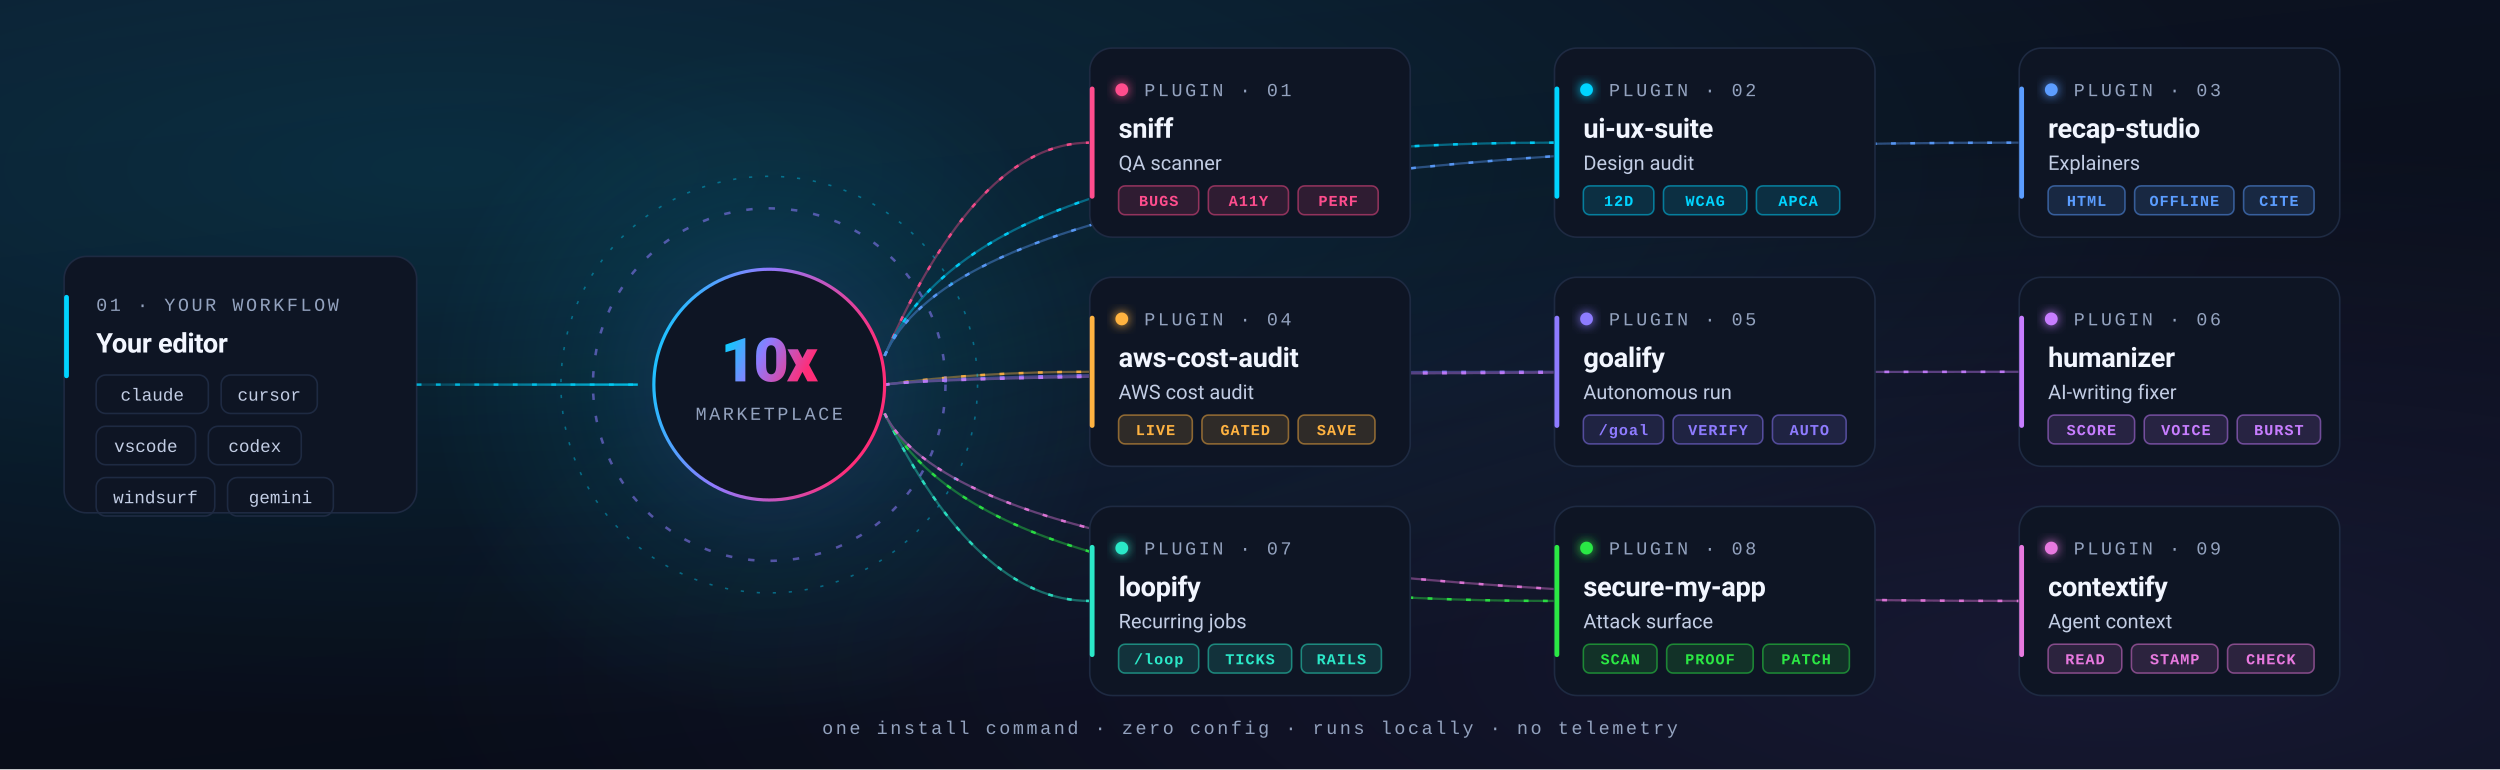
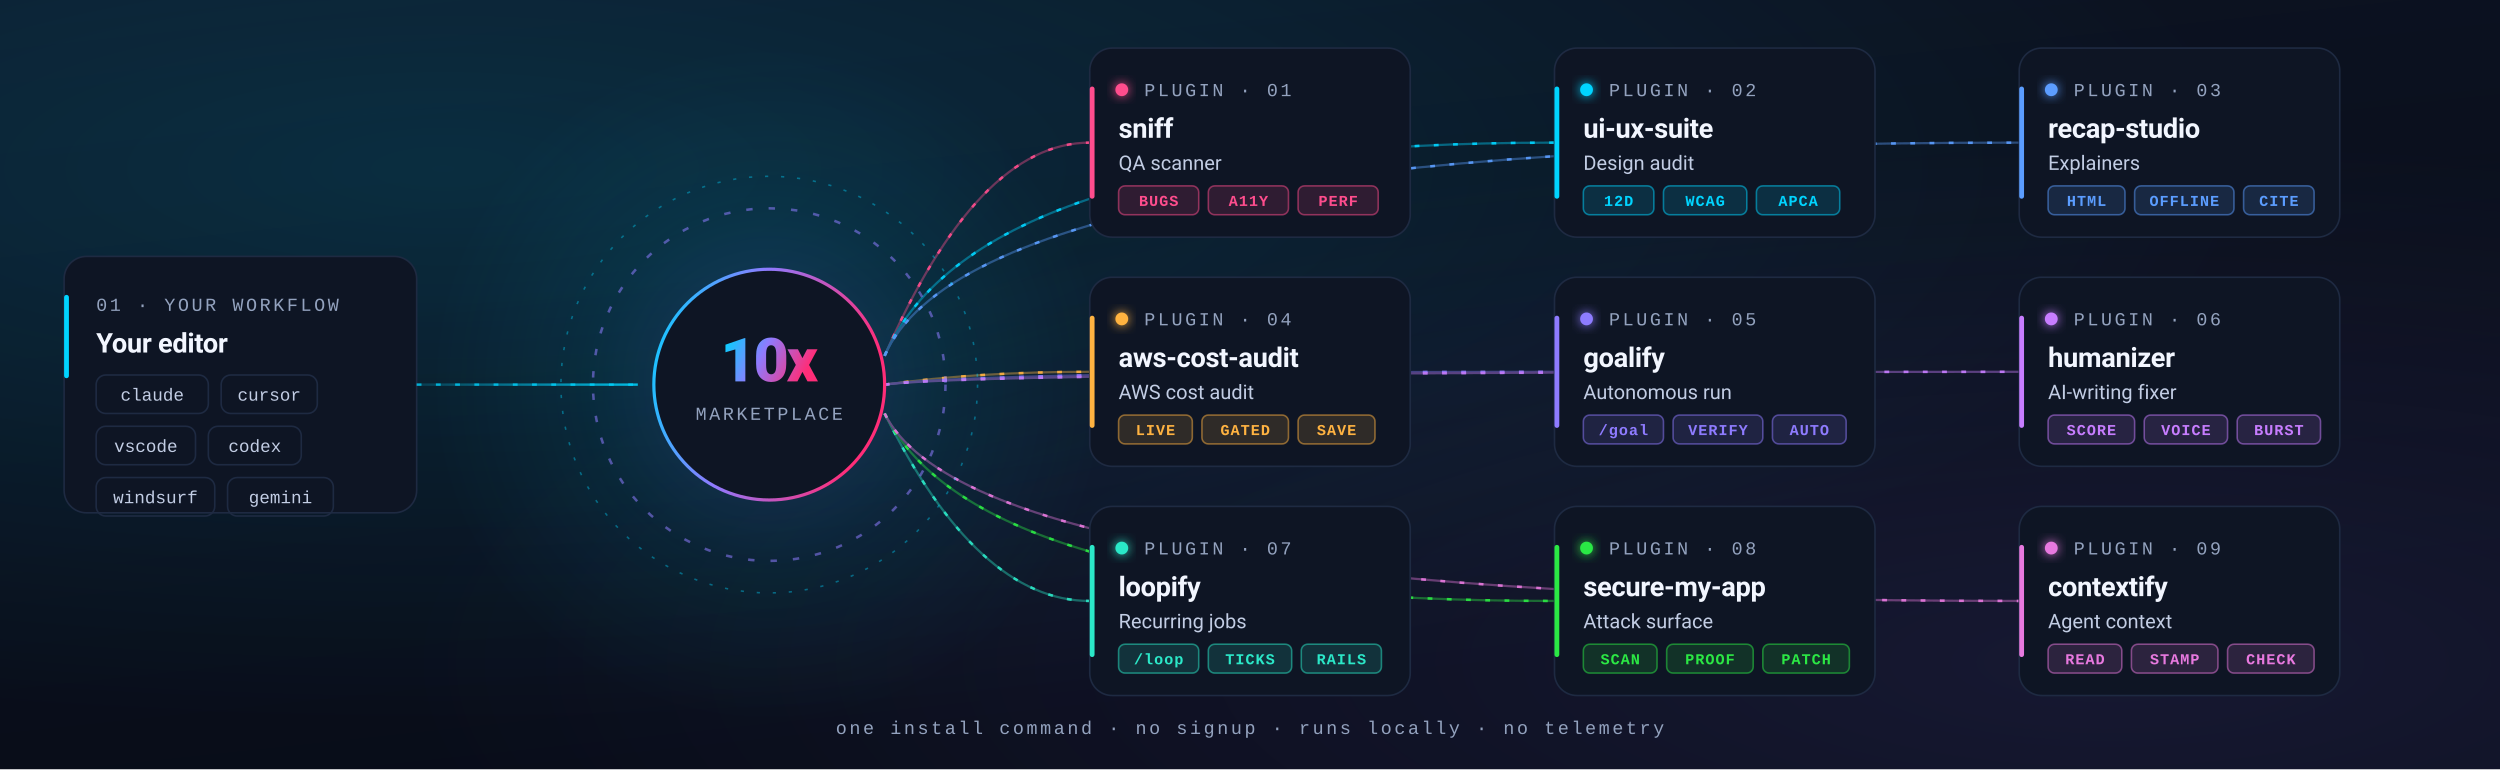
<svg xmlns="http://www.w3.org/2000/svg" viewBox="0 0 1560 480" fill="none" role="img" aria-label="10x marketplace flow: your editor connects to the 10x hub which ships nine plugins: sniff, ui-ux-suite, recap-studio, aws-cost-audit, goalify, humanizer, loopify, secure-my-app and contextify">
  <defs>
    <linearGradient id="hd-ground" x1="0" y1="0" x2="0.35" y2="1">
      <stop offset="0%" stop-color="#0D1424" />
      <stop offset="60%" stop-color="#0A0F1C" />
      <stop offset="100%" stop-color="#080C18" />
    </linearGradient>
    <linearGradient id="hd-brand" x1="0" y1="0" x2="1" y2="0.25" gradientUnits="objectBoundingBox">
      <stop class="v2d1" offset="0%" stop-color="#00D4FF" />
      <stop class="v2d2" offset="46%" stop-color="#8E7BFF" />
      <stop class="v2d3" offset="100%" stop-color="#FF2D78" />
    </linearGradient>
    <radialGradient id="hd-hub" cx="0.5" cy="0.5" r="0.5">
      <stop offset="0%" stop-color="#7C5CFF" stop-opacity="0.22" />
      <stop offset="55%" stop-color="#00D4FF" stop-opacity="0.06" />
      <stop offset="100%" stop-color="#00D4FF" stop-opacity="0" />
    </radialGradient>
    <linearGradient id="hd-spine" gradientUnits="userSpaceOnUse" x1="260" y1="240" x2="398" y2="240">
      <stop offset="0%" stop-color="#00D4FF" stop-opacity="0.15" />
      <stop offset="100%" stop-color="#00D4FF" stop-opacity="0.85" />
    </linearGradient>
    <filter id="hd-glow-sm" x="-60%" y="-60%" width="220%" height="220%">
      <feGaussianBlur stdDeviation="3.2" result="b" />
      <feMerge>
        <feMergeNode in="b" />
        <feMergeNode in="SourceGraphic" />
      </feMerge>
    </filter>
    <radialGradient id="v2-bloomA" cx="0.18" cy="0.22" r="0.72">
      <stop offset="0%" stop-color="#00D4FF" stop-opacity="0.14" />
      <stop offset="100%" stop-color="#00D4FF" stop-opacity="0" />
    </radialGradient>
    <radialGradient id="v2-bloomB" cx="0.84" cy="0.86" r="0.68">
      <stop offset="0%" stop-color="#8E7BFF" stop-opacity="0.11" />
      <stop offset="100%" stop-color="#8E7BFF" stop-opacity="0" />
    </radialGradient>
  </defs>
  <style>
    .disp { font-family: system-ui, -apple-system, 'Segoe UI', Roboto, 'Helvetica Neue', Arial, sans-serif; }
    .mono { font-family: ui-monospace, SFMono-Regular, 'SF Mono', Menlo, Consolas, 'Liberation Mono', monospace; }
    .card  { fill: #0E1524; stroke: #1E2A42; stroke-width: 1; }
    .title { font-size: 17px; font-weight: 700; fill: #F2F6FF; letter-spacing: -0.2px; }
    .sub   { font-size: 11.5px; letter-spacing: 1.6px; fill: #93A2BE; }
    .body  { font-size: 12.5px; fill: #C2CDE4; }
    .chip  { font-size: 9.5px; font-weight: 600; letter-spacing: 0.6px; }
    .edchip { font-size: 11px; fill: #C2CDE4; }

    @keyframes hd-flow { to { stroke-dashoffset: -240; } }
    .flowline { animation: hd-flow 14s linear infinite; }

    @keyframes hd-pip { 0%,100% { opacity: 0.45; } 50% { opacity: 1; } }
    .p1 { animation: hd-pip 5s ease-in-out infinite 0s; }
    .p2 { animation: hd-pip 5s ease-in-out infinite 0.35s; }
    .p3 { animation: hd-pip 5s ease-in-out infinite 0.7s; }
    .p4 { animation: hd-pip 5s ease-in-out infinite 1.05s; }
    .p5 { animation: hd-pip 5s ease-in-out infinite 1.4s; }
    .p6 { animation: hd-pip 5s ease-in-out infinite 1.75s; }
    .p7 { animation: hd-pip 5s ease-in-out infinite 2.1s; }
    .p8 { animation: hd-pip 5s ease-in-out infinite 2.45s; }
    .p9 { animation: hd-pip 5s ease-in-out infinite 2.8s; }

    @keyframes hd-rise { from { opacity: 0; transform: translateY(6px); } to { opacity: 1; transform: translateY(0); } }
    .row-0 { animation: hd-rise 0.6s ease-out 0.1s both; }
    .row-1 { animation: hd-rise 0.6s ease-out 0.4s both; }
    .row-2 { animation: hd-rise 0.6s ease-out 0.6s both; }
    .row-3 { animation: hd-rise 0.6s ease-out 0.8s both; }
    .row-4 { animation: hd-rise 0.6s ease-out 1s both; }
    .row-5 { animation: hd-rise 0.6s ease-out 1.2s both; }
    .row-6 { animation: hd-rise 0.6s ease-out 1.4s both; }
    .row-7 { animation: hd-rise 0.6s ease-out 1.6s both; }
    .row-8 { animation: hd-rise 0.6s ease-out 1.8s both; }
    .row-9 { animation: hd-rise 0.6s ease-out 2s both; }

    @keyframes hd-spin { from { transform: rotate(0deg); } to { transform: rotate(360deg); } }
    @keyframes hd-spin-rev { from { transform: rotate(360deg); } to { transform: rotate(0deg); } }
    .ring-a { transform-origin: 480px 240px; animation: hd-spin 24s linear infinite; }
    .ring-b { transform-origin: 480px 240px; animation: hd-spin-rev 18s linear infinite; }

    @keyframes hd-breathe { 0%,100% { opacity: 0.6; } 50% { opacity: 1; } }
    .halo { animation: hd-breathe 9s ease-in-out infinite; }

    @media (prefers-reduced-motion: reduce) {
      * { animation: none !important; }
    }
      @keyframes v2-d1 { 0%,100% { stop-color:#00D4FF; } 50% { stop-color:#2BE8C8; } }
    .v2d1 { animation: v2-d1 16s ease-in-out infinite; }
    @keyframes v2-d2 { 0%,100% { stop-color:#8E7BFF; } 50% { stop-color:#C77DFF; } }
    .v2d2 { animation: v2-d2 16s ease-in-out infinite; }
    @keyframes v2-d3 { 0%,100% { stop-color:#FF2D78; } 50% { stop-color:#FF6A3D; } }
    .v2d3 { animation: v2-d3 16s ease-in-out infinite; }
    @keyframes v2-breathe { 0%,100% { opacity:0.66; } 50% { opacity:1; } }
    .v2bloom { animation: v2-breathe 11s ease-in-out infinite; }
  </style>
  <rect width="1560" height="480" fill="url(#hd-ground)" />
  <g class="v2bloom">
    <rect width="1560" height="480" fill="url(#v2-bloomA)" />
    <rect width="1560" height="480" fill="url(#v2-bloomB)" />
  </g>
  <circle class="halo" cx="480" cy="240" r="210" fill="url(#hd-hub)" />
  <g transform="translate(40,160)">
    <g class="row-0">
      <rect x="0" y="0" width="220" height="160" rx="14" class="card" />
      <rect x="0" y="24" width="3" height="52" rx="1.5" fill="#00D4FF" />
      <text class="mono sub" x="20" y="34">01 · YOUR WORKFLOW</text>
      <text class="disp title" x="20" y="60">Your editor</text>
      <g transform="translate(20,74)">
        <rect x="0" y="0" width="70" height="24" rx="6" fill="none" stroke="#1E2A42" />
        <text class="mono edchip" x="35" y="16" text-anchor="middle">claude</text>
        <rect x="78" y="0" width="60" height="24" rx="6" fill="none" stroke="#1E2A42" />
        <text class="mono edchip" x="108" y="16" text-anchor="middle">cursor</text>
        <rect x="0" y="32" width="62" height="24" rx="6" fill="none" stroke="#1E2A42" />
        <text class="mono edchip" x="31" y="48" text-anchor="middle">vscode</text>
        <rect x="70" y="32" width="58" height="24" rx="6" fill="none" stroke="#1E2A42" />
        <text class="mono edchip" x="99" y="48" text-anchor="middle">codex</text>
        <rect x="0" y="64" width="74" height="24" rx="6" fill="none" stroke="#1E2A42" />
        <text class="mono edchip" x="37" y="80" text-anchor="middle">windsurf</text>
        <rect x="82" y="64" width="66" height="24" rx="6" fill="none" stroke="#1E2A42" />
        <text class="mono edchip" x="115" y="80" text-anchor="middle">gemini</text>
      </g>
    </g>
  </g>
  <line x1="260" y1="240" x2="398" y2="240" stroke="url(#hd-spine)" stroke-width="1.5" />
  <line class="flowline" x1="260" y1="240" x2="398" y2="240" stroke="#00D4FF" stroke-width="1.5" stroke-dasharray="3 9" opacity="0.75" />
  <g fill="none" stroke-width="1.4" opacity="0.4">
    <path d="M 552 222 Q 610 89 680 89" stroke="#FF4D8D" />
    <path d="M 552 222 Q 610 89 970 89" stroke="#00D4FF" />
    <path d="M 552 222 Q 610 89 1260 89" stroke="#5B9DFF" />
    <path d="M 552 240 Q 610 232 680 232" stroke="#FFB341" />
    <path d="M 552 240 Q 610 232 970 232" stroke="#8E7BFF" />
    <path d="M 552 240 Q 610 232 1260 232" stroke="#C77DFF" />
    <path d="M 552 258 Q 610 375 680 375" stroke="#2BE8C8" />
    <path d="M 552 258 Q 610 375 970 375" stroke="#2BE844" />
    <path d="M 552 258 Q 610 375 1260 375" stroke="#E879DF" />
  </g>
  <g class="flowline" fill="none" stroke-width="1.6" stroke-dasharray="3 9" opacity="0.9">
    <path d="M 552 222 Q 610 89 680 89" stroke="#FF4D8D" />
    <path d="M 552 222 Q 610 89 970 89" stroke="#00D4FF" />
    <path d="M 552 222 Q 610 89 1260 89" stroke="#5B9DFF" />
    <path d="M 552 240 Q 610 232 680 232" stroke="#FFB341" />
    <path d="M 552 240 Q 610 232 970 232" stroke="#8E7BFF" />
    <path d="M 552 240 Q 610 232 1260 232" stroke="#C77DFF" />
    <path d="M 552 258 Q 610 375 680 375" stroke="#2BE8C8" />
    <path d="M 552 258 Q 610 375 970 375" stroke="#2BE844" />
    <path d="M 552 258 Q 610 375 1260 375" stroke="#E879DF" />
  </g>
  <circle class="ring-a" cx="480" cy="240" r="110" fill="none" stroke="#8E7BFF" stroke-width="1.6" stroke-dasharray="4 10" opacity="0.55" />
  <circle class="ring-b" cx="480" cy="240" r="130" fill="none" stroke="#00D4FF" stroke-width="1" stroke-dasharray="2 8" opacity="0.4" />
  <circle cx="480" cy="240" r="72" fill="#0E1524" stroke="url(#hd-brand)" stroke-width="2" />
  <text class="disp" x="480" y="238" text-anchor="middle" font-size="38" font-weight="800" letter-spacing="-1.4" fill="url(#hd-brand)">10x</text>
  <text class="mono sub" x="480" y="262" text-anchor="middle">MARKETPLACE</text>
  <g transform="translate(680,30)">
    <g class="row-1">
      <rect x="0" y="0" width="200" height="118" rx="14" class="card" />
      <rect x="0" y="24" width="3" height="70" rx="1.5" fill="#FF4D8D" />
      <g class="p1">
        <circle cx="20" cy="26" r="4" fill="#FF4D8D" filter="url(#hd-glow-sm)" />
      </g>
      <text class="mono sub" x="34" y="30">PLUGIN · 01</text>
      <text class="disp title" x="18" y="56">sniff</text>
      <text class="disp body" x="18" y="76">QA scanner</text>
      <g transform="translate(18,86)">
        <rect x="0" y="0" width="50" height="18" rx="4" fill="#FF4D8D" fill-opacity="0.14" stroke="#FF4D8D" stroke-opacity="0.5" />
        <text class="mono chip" x="25" y="12.5" text-anchor="middle" fill="#FF4D8D">BUGS</text>
        <rect x="56" y="0" width="50" height="18" rx="4" fill="#FF4D8D" fill-opacity="0.14" stroke="#FF4D8D" stroke-opacity="0.5" />
        <text class="mono chip" x="81" y="12.5" text-anchor="middle" fill="#FF4D8D">A11Y</text>
        <rect x="112" y="0" width="50" height="18" rx="4" fill="#FF4D8D" fill-opacity="0.14" stroke="#FF4D8D" stroke-opacity="0.5" />
        <text class="mono chip" x="137" y="12.5" text-anchor="middle" fill="#FF4D8D">PERF</text>
      </g>
    </g>
  </g>
  <g transform="translate(970,30)">
    <g class="row-2">
      <rect x="0" y="0" width="200" height="118" rx="14" class="card" />
      <rect x="0" y="24" width="3" height="70" rx="1.5" fill="#00D4FF" />
      <g class="p2">
        <circle cx="20" cy="26" r="4" fill="#00D4FF" filter="url(#hd-glow-sm)" />
      </g>
      <text class="mono sub" x="34" y="30">PLUGIN · 02</text>
      <text class="disp title" x="18" y="56">ui-ux-suite</text>
      <text class="disp body" x="18" y="76">Design audit</text>
      <g transform="translate(18,86)">
        <rect x="0" y="0" width="44" height="18" rx="4" fill="#00D4FF" fill-opacity="0.14" stroke="#00D4FF" stroke-opacity="0.5" />
        <text class="mono chip" x="22" y="12.5" text-anchor="middle" fill="#00D4FF">12D</text>
        <rect x="50" y="0" width="52" height="18" rx="4" fill="#00D4FF" fill-opacity="0.14" stroke="#00D4FF" stroke-opacity="0.5" />
        <text class="mono chip" x="76" y="12.5" text-anchor="middle" fill="#00D4FF">WCAG</text>
        <rect x="108" y="0" width="52" height="18" rx="4" fill="#00D4FF" fill-opacity="0.14" stroke="#00D4FF" stroke-opacity="0.5" />
        <text class="mono chip" x="134" y="12.5" text-anchor="middle" fill="#00D4FF">APCA</text>
      </g>
    </g>
  </g>
  <g transform="translate(1260,30)">
    <g class="row-3">
      <rect x="0" y="0" width="200" height="118" rx="14" class="card" />
      <rect x="0" y="24" width="3" height="70" rx="1.5" fill="#5B9DFF" />
      <g class="p3">
        <circle cx="20" cy="26" r="4" fill="#5B9DFF" filter="url(#hd-glow-sm)" />
      </g>
      <text class="mono sub" x="34" y="30">PLUGIN · 03</text>
      <text class="disp title" x="18" y="56">recap-studio</text>
      <text class="disp body" x="18" y="76">Explainers</text>
      <g transform="translate(18,86)">
        <rect x="0" y="0" width="48" height="18" rx="4" fill="#5B9DFF" fill-opacity="0.14" stroke="#5B9DFF" stroke-opacity="0.5" />
        <text class="mono chip" x="24" y="12.5" text-anchor="middle" fill="#5B9DFF">HTML</text>
        <rect x="54" y="0" width="62" height="18" rx="4" fill="#5B9DFF" fill-opacity="0.14" stroke="#5B9DFF" stroke-opacity="0.5" />
        <text class="mono chip" x="85" y="12.5" text-anchor="middle" fill="#5B9DFF">OFFLINE</text>
        <rect x="122" y="0" width="44" height="18" rx="4" fill="#5B9DFF" fill-opacity="0.14" stroke="#5B9DFF" stroke-opacity="0.5" />
        <text class="mono chip" x="144" y="12.5" text-anchor="middle" fill="#5B9DFF">CITE</text>
      </g>
    </g>
  </g>
  <g transform="translate(680,173)">
    <g class="row-4">
      <rect x="0" y="0" width="200" height="118" rx="14" class="card" />
      <rect x="0" y="24" width="3" height="70" rx="1.5" fill="#FFB341" />
      <g class="p4">
        <circle cx="20" cy="26" r="4" fill="#FFB341" filter="url(#hd-glow-sm)" />
      </g>
      <text class="mono sub" x="34" y="30">PLUGIN · 04</text>
      <text class="disp title" x="18" y="56">aws-cost-audit</text>
      <text class="disp body" x="18" y="76">AWS cost audit</text>
      <g transform="translate(18,86)">
        <rect x="0" y="0" width="46" height="18" rx="4" fill="#FFB341" fill-opacity="0.14" stroke="#FFB341" stroke-opacity="0.5" />
        <text class="mono chip" x="23" y="12.5" text-anchor="middle" fill="#FFB341">LIVE</text>
        <rect x="52" y="0" width="54" height="18" rx="4" fill="#FFB341" fill-opacity="0.14" stroke="#FFB341" stroke-opacity="0.5" />
        <text class="mono chip" x="79" y="12.5" text-anchor="middle" fill="#FFB341">GATED</text>
        <rect x="112" y="0" width="48" height="18" rx="4" fill="#FFB341" fill-opacity="0.14" stroke="#FFB341" stroke-opacity="0.5" />
        <text class="mono chip" x="136" y="12.5" text-anchor="middle" fill="#FFB341">SAVE</text>
      </g>
    </g>
  </g>
  <g transform="translate(970,173)">
    <g class="row-5">
      <rect x="0" y="0" width="200" height="118" rx="14" class="card" />
      <rect x="0" y="24" width="3" height="70" rx="1.5" fill="#8E7BFF" />
      <g class="p5">
        <circle cx="20" cy="26" r="4" fill="#8E7BFF" filter="url(#hd-glow-sm)" />
      </g>
      <text class="mono sub" x="34" y="30">PLUGIN · 05</text>
      <text class="disp title" x="18" y="56">goalify</text>
      <text class="disp body" x="18" y="76">Autonomous run</text>
      <g transform="translate(18,86)">
        <rect x="0" y="0" width="50" height="18" rx="4" fill="#8E7BFF" fill-opacity="0.14" stroke="#8E7BFF" stroke-opacity="0.5" />
        <text class="mono chip" x="25" y="12.5" text-anchor="middle" fill="#8E7BFF">/goal</text>
        <rect x="56" y="0" width="56" height="18" rx="4" fill="#8E7BFF" fill-opacity="0.14" stroke="#8E7BFF" stroke-opacity="0.5" />
        <text class="mono chip" x="84" y="12.5" text-anchor="middle" fill="#8E7BFF">VERIFY</text>
        <rect x="118" y="0" width="46" height="18" rx="4" fill="#8E7BFF" fill-opacity="0.14" stroke="#8E7BFF" stroke-opacity="0.5" />
        <text class="mono chip" x="141" y="12.5" text-anchor="middle" fill="#8E7BFF">AUTO</text>
      </g>
    </g>
  </g>
  <g transform="translate(1260,173)">
    <g class="row-6">
      <rect x="0" y="0" width="200" height="118" rx="14" class="card" />
      <rect x="0" y="24" width="3" height="70" rx="1.5" fill="#C77DFF" />
      <g class="p6">
        <circle cx="20" cy="26" r="4" fill="#C77DFF" filter="url(#hd-glow-sm)" />
      </g>
      <text class="mono sub" x="34" y="30">PLUGIN · 06</text>
      <text class="disp title" x="18" y="56">humanizer</text>
      <text class="disp body" x="18" y="76">AI-writing fixer</text>
      <g transform="translate(18,86)">
        <rect x="0" y="0" width="54" height="18" rx="4" fill="#C77DFF" fill-opacity="0.14" stroke="#C77DFF" stroke-opacity="0.5" />
        <text class="mono chip" x="27" y="12.5" text-anchor="middle" fill="#C77DFF">SCORE</text>
        <rect x="60" y="0" width="52" height="18" rx="4" fill="#C77DFF" fill-opacity="0.14" stroke="#C77DFF" stroke-opacity="0.5" />
        <text class="mono chip" x="86" y="12.5" text-anchor="middle" fill="#C77DFF">VOICE</text>
        <rect x="118" y="0" width="52" height="18" rx="4" fill="#C77DFF" fill-opacity="0.14" stroke="#C77DFF" stroke-opacity="0.5" />
        <text class="mono chip" x="144" y="12.5" text-anchor="middle" fill="#C77DFF">BURST</text>
      </g>
    </g>
  </g>
  <g transform="translate(680,316)">
    <g class="row-7">
      <rect x="0" y="0" width="200" height="118" rx="14" class="card" />
      <rect x="0" y="24" width="3" height="70" rx="1.5" fill="#2BE8C8" />
      <g class="p7">
        <circle cx="20" cy="26" r="4" fill="#2BE8C8" filter="url(#hd-glow-sm)" />
      </g>
      <text class="mono sub" x="34" y="30">PLUGIN · 07</text>
      <text class="disp title" x="18" y="56">loopify</text>
      <text class="disp body" x="18" y="76">Recurring jobs</text>
      <g transform="translate(18,86)">
        <rect x="0" y="0" width="50" height="18" rx="4" fill="#2BE8C8" fill-opacity="0.14" stroke="#2BE8C8" stroke-opacity="0.5" />
        <text class="mono chip" x="25" y="12.5" text-anchor="middle" fill="#2BE8C8">/loop</text>
        <rect x="56" y="0" width="52" height="18" rx="4" fill="#2BE8C8" fill-opacity="0.14" stroke="#2BE8C8" stroke-opacity="0.5" />
        <text class="mono chip" x="82" y="12.5" text-anchor="middle" fill="#2BE8C8">TICKS</text>
        <rect x="114" y="0" width="50" height="18" rx="4" fill="#2BE8C8" fill-opacity="0.14" stroke="#2BE8C8" stroke-opacity="0.5" />
        <text class="mono chip" x="139" y="12.5" text-anchor="middle" fill="#2BE8C8">RAILS</text>
      </g>
    </g>
  </g>
  <g transform="translate(970,316)">
    <g class="row-8">
      <rect x="0" y="0" width="200" height="118" rx="14" class="card" />
      <rect x="0" y="24" width="3" height="70" rx="1.5" fill="#2BE844" />
      <g class="p8">
        <circle cx="20" cy="26" r="4" fill="#2BE844" filter="url(#hd-glow-sm)" />
      </g>
      <text class="mono sub" x="34" y="30">PLUGIN · 08</text>
      <text class="disp title" x="18" y="56">secure-my-app</text>
      <text class="disp body" x="18" y="76">Attack surface</text>
      <g transform="translate(18,86)">
        <rect x="0" y="0" width="46" height="18" rx="4" fill="#2BE844" fill-opacity="0.14" stroke="#2BE844" stroke-opacity="0.5" />
        <text class="mono chip" x="23" y="12.5" text-anchor="middle" fill="#2BE844">SCAN</text>
        <rect x="52" y="0" width="54" height="18" rx="4" fill="#2BE844" fill-opacity="0.14" stroke="#2BE844" stroke-opacity="0.5" />
        <text class="mono chip" x="79" y="12.5" text-anchor="middle" fill="#2BE844">PROOF</text>
        <rect x="112" y="0" width="54" height="18" rx="4" fill="#2BE844" fill-opacity="0.14" stroke="#2BE844" stroke-opacity="0.5" />
        <text class="mono chip" x="139" y="12.5" text-anchor="middle" fill="#2BE844">PATCH</text>
      </g>
    </g>
  </g>
  <g transform="translate(1260,316)">
    <g class="row-9">
      <rect x="0" y="0" width="200" height="118" rx="14" class="card" />
      <rect x="0" y="24" width="3" height="70" rx="1.5" fill="#E879DF" />
      <g class="p9">
        <circle cx="20" cy="26" r="4" fill="#E879DF" filter="url(#hd-glow-sm)" />
      </g>
      <text class="mono sub" x="34" y="30">PLUGIN · 09</text>
      <text class="disp title" x="18" y="56">contextify</text>
      <text class="disp body" x="18" y="76">Agent context</text>
      <g transform="translate(18,86)">
        <rect x="0" y="0" width="46" height="18" rx="4" fill="#E879DF" fill-opacity="0.14" stroke="#E879DF" stroke-opacity="0.5" />
        <text class="mono chip" x="23" y="12.5" text-anchor="middle" fill="#E879DF">READ</text>
        <rect x="52" y="0" width="54" height="18" rx="4" fill="#E879DF" fill-opacity="0.14" stroke="#E879DF" stroke-opacity="0.5" />
        <text class="mono chip" x="79" y="12.5" text-anchor="middle" fill="#E879DF">STAMP</text>
        <rect x="112" y="0" width="54" height="18" rx="4" fill="#E879DF" fill-opacity="0.14" stroke="#E879DF" stroke-opacity="0.5" />
        <text class="mono chip" x="139" y="12.5" text-anchor="middle" fill="#E879DF">CHECK</text>
      </g>
    </g>
  </g>
-   <text class="mono sub" x="780" y="458" text-anchor="middle">one install command  ·  zero config  ·  runs locally  ·  no telemetry</text>
+   <text class="mono sub" x="780" y="458" text-anchor="middle">one install command  ·  no signup  ·  runs locally  ·  no telemetry</text>
</svg>
